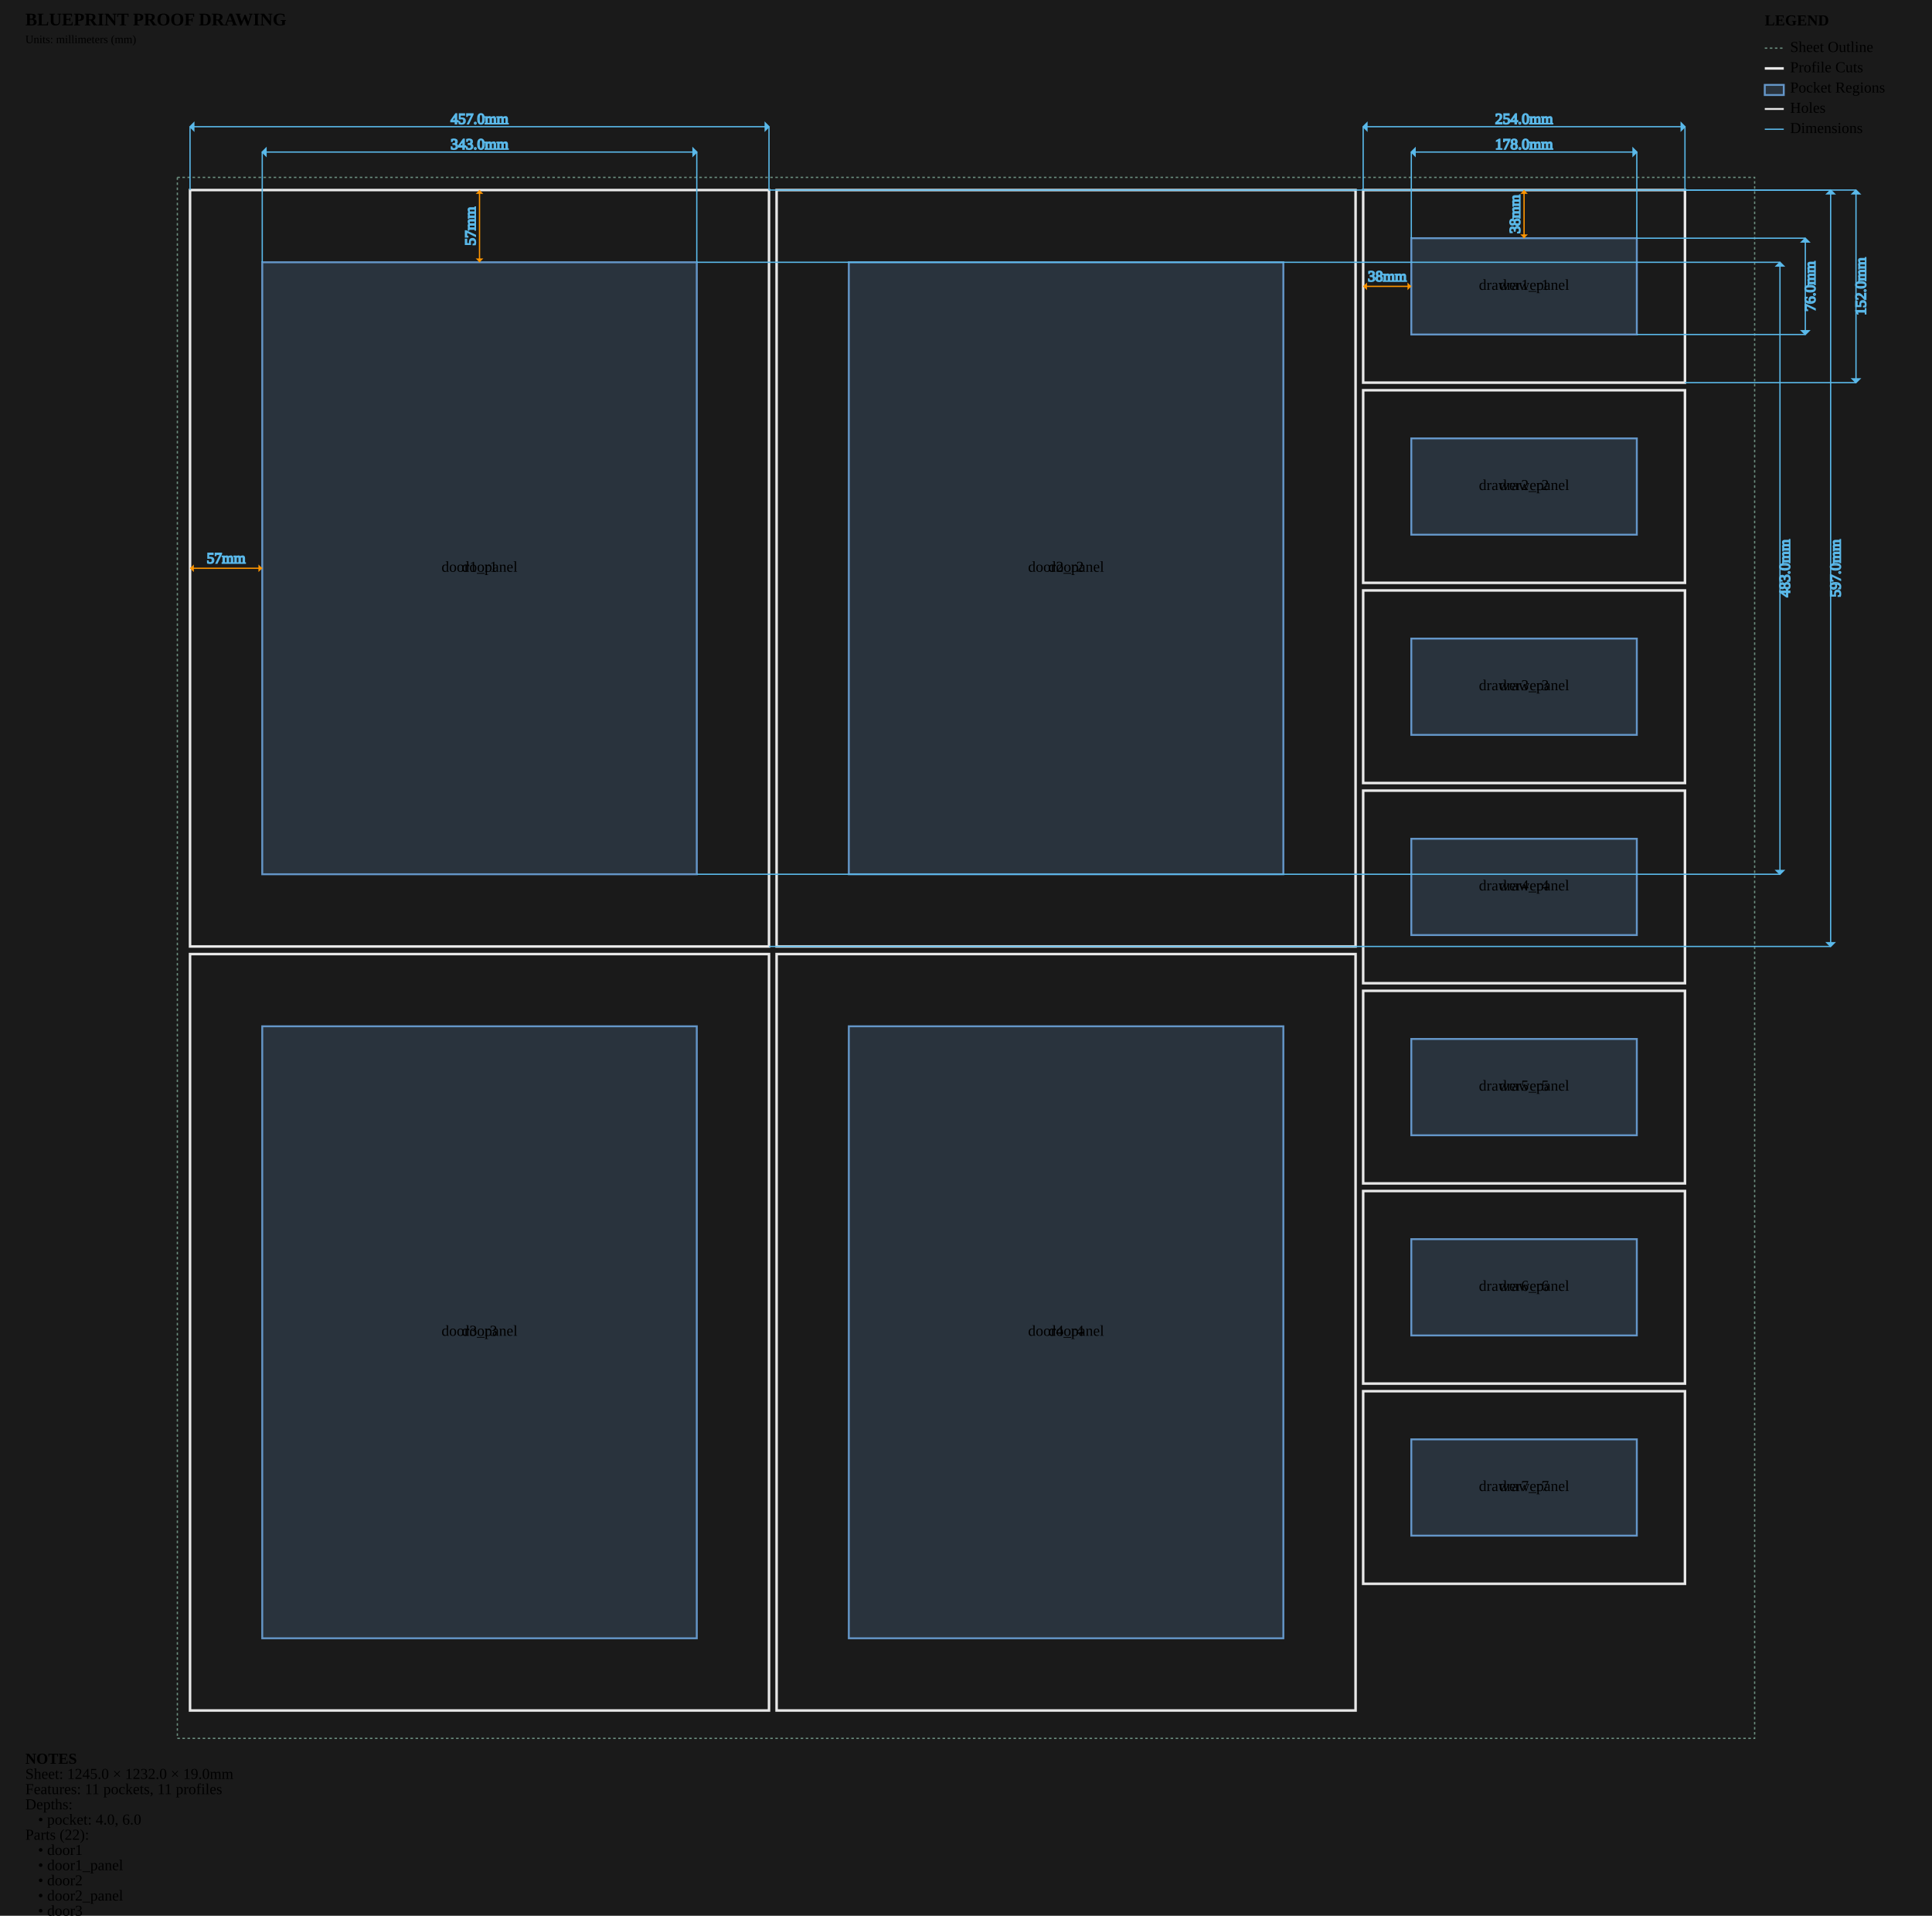
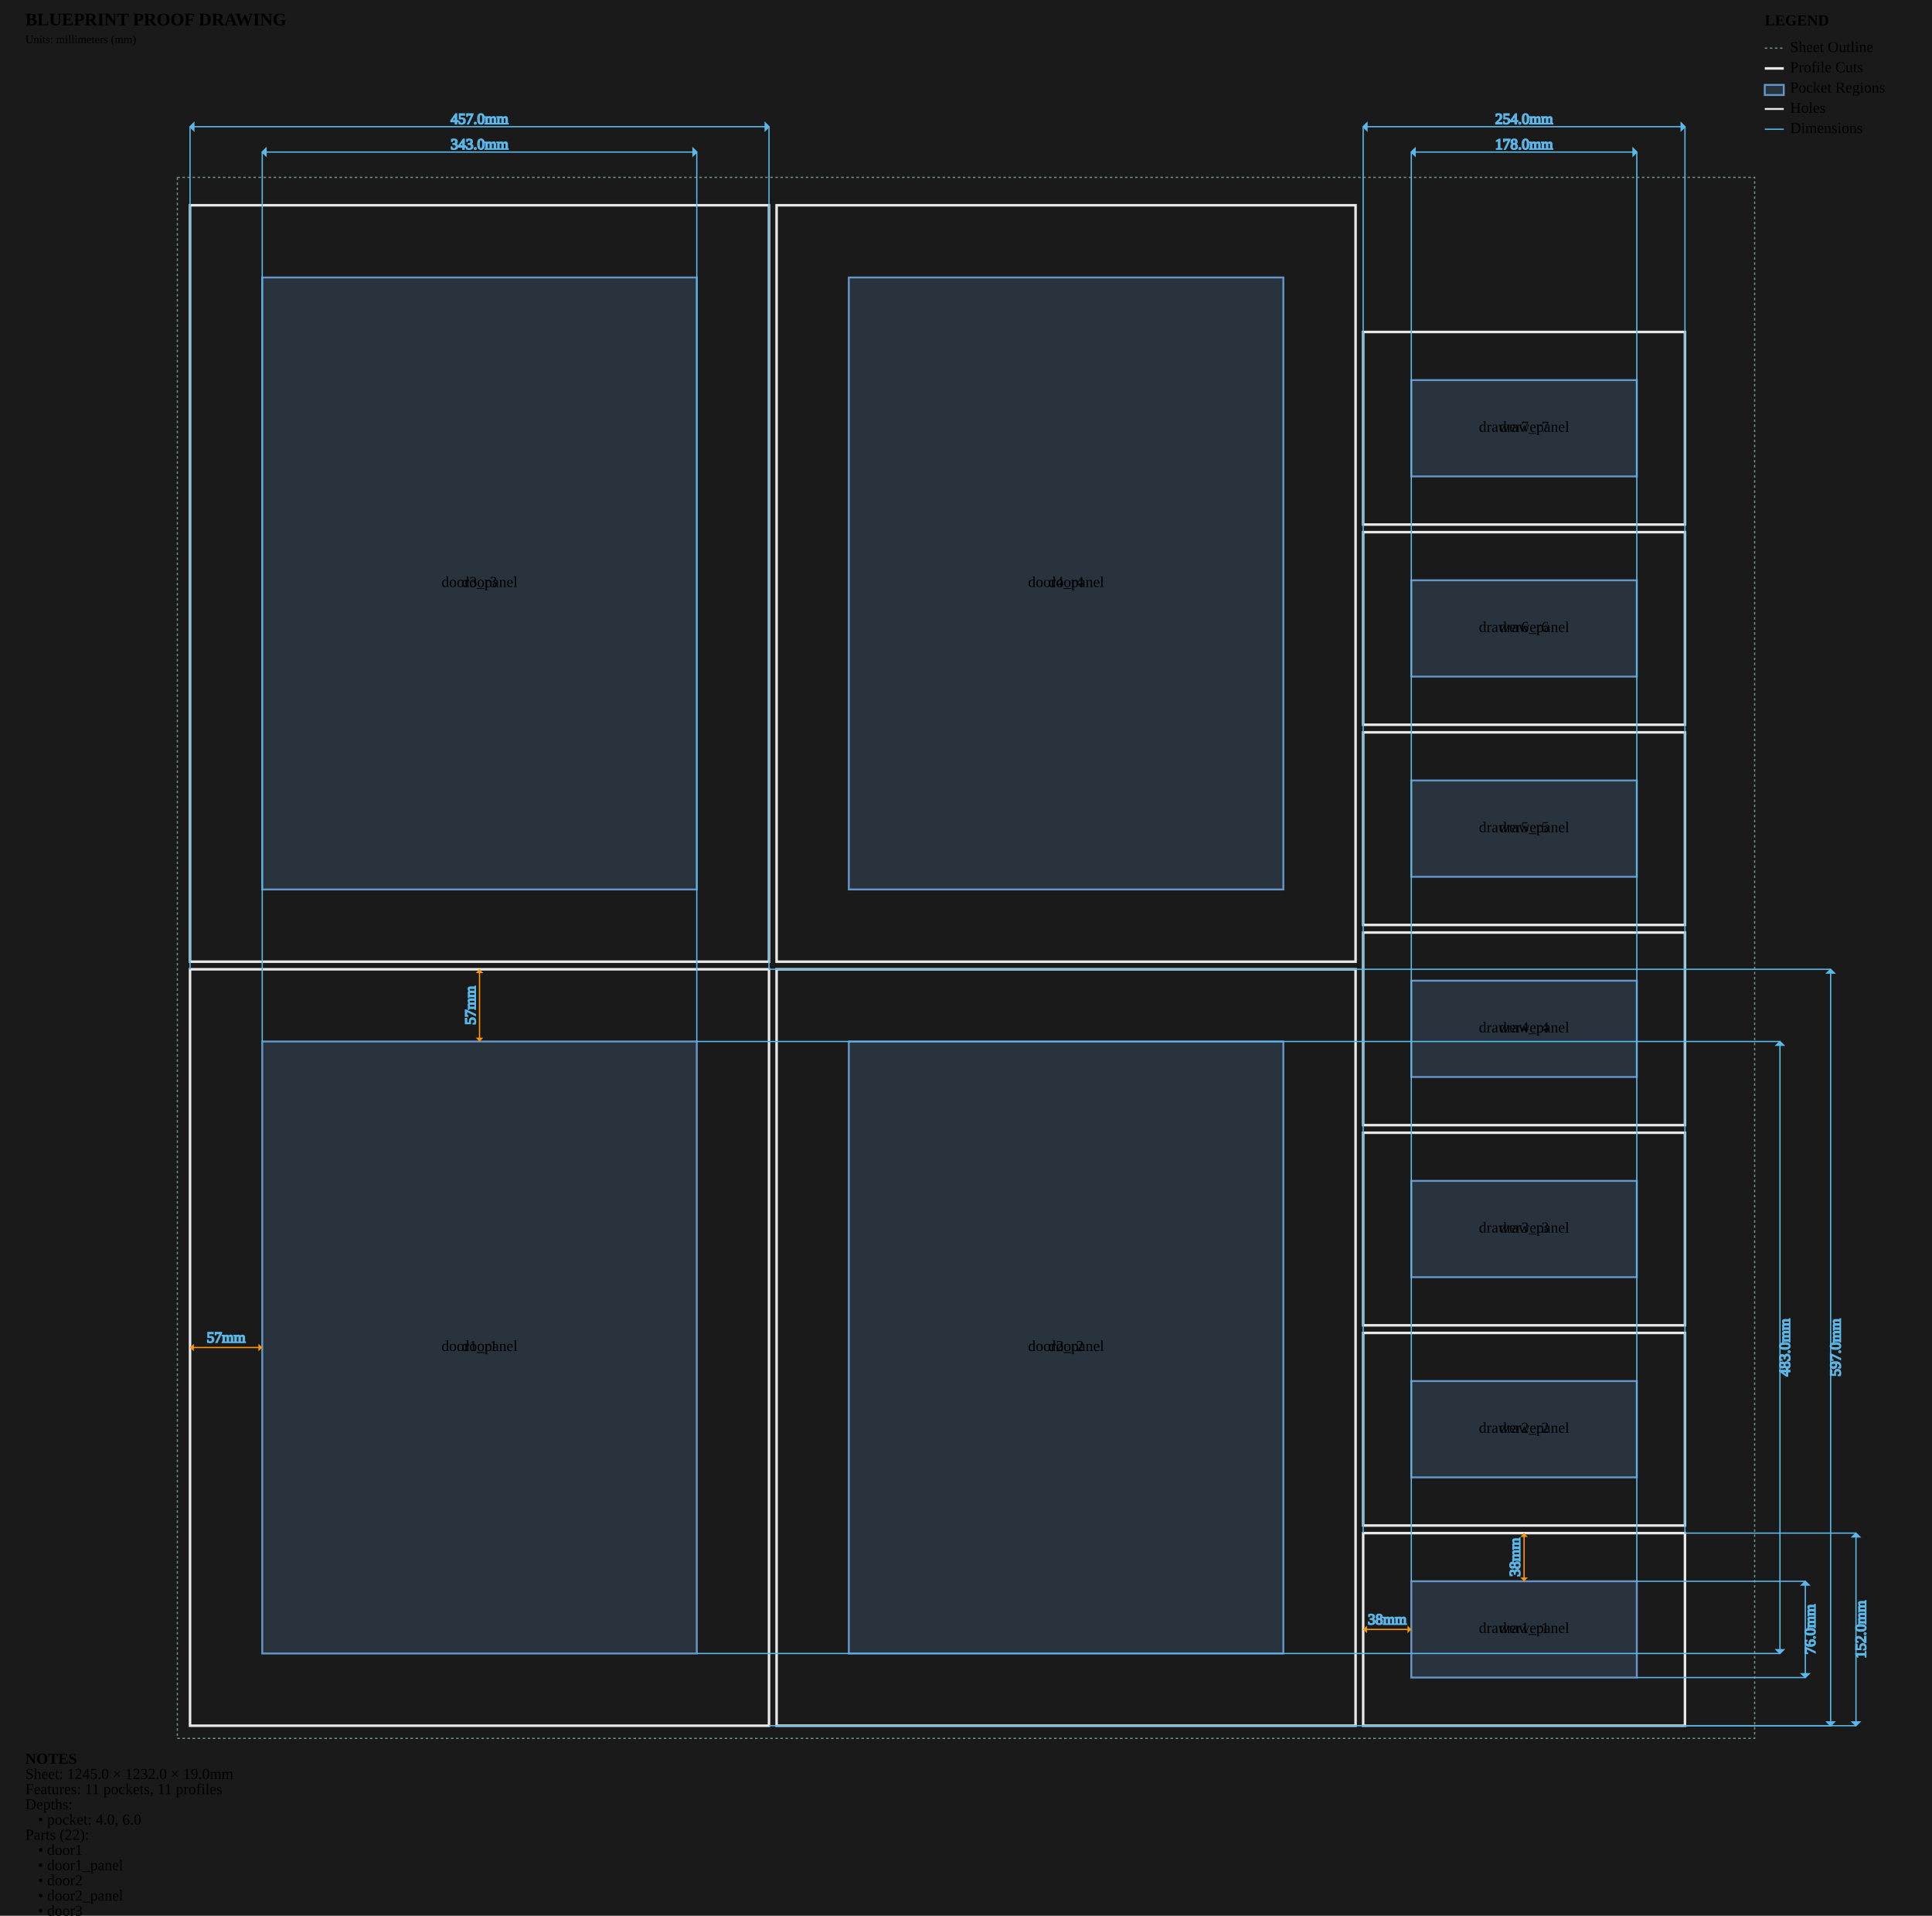
<svg xmlns="http://www.w3.org/2000/svg" viewBox="0 0 1525.0 1512.0" width="1525.0mm" height="1512.0mm">
  <style>
        .sheet-outline { stroke: #6b8e7f; stroke-width: 1; fill: none; stroke-dasharray: 2,2; }
        .profile-cuts { stroke: #e8e8e8; stroke-width: 2; fill: none; }
        .pocket-regions { stroke: #6496c8; stroke-width: 1.5; fill: #6496c8; fill-opacity: 0.2; }
        .holes { stroke: #e8e8e8; stroke-width: 1.5; fill: none; }
        .engrave-paths { stroke: #888888; stroke-width: 1; fill: none; stroke-dasharray: 4,4; }
        .construction { stroke: #6b8e7f; stroke-width: 0.5; fill: none; stroke-dasharray: 2,2; }
        .dimensions { stroke: #5ab9ea; stroke-width: 1; fill: none; }
        .dimension-text { fill:
        .gap-dimensions { stroke: #ff9500; stroke-width: 1; fill: none; }
        .gap-text { fill:
        .notes { fill: #cccccc; font-family: monospace; font-size: 10px; }
        .legend { fill: #cccccc; font-family: monospace; font-size: 10px; }
        .part-label { fill: #ffcc00; font-family: monospace; font-size: 8px; font-weight: bold; }
    </style>
  <rect x="0" y="0" width="1525.0" height="1512.0" fill="#1a1a1a" />
  <g id="SHEET_OUTLINE" class="sheet-outline">
    <rect x="140" y="140" width="1245.0" height="1232.0" />
  </g>
  <g id="PROFILE_CUTS" class="profile-cuts">
-     <rect x="150.0" y="150.0" width="457.0" height="597.0" />
-     <rect x="613.0" y="150.0" width="457.0" height="597.0" />
-     <rect x="150.0" y="753.0" width="457.0" height="597.0" />
-     <rect x="613.0" y="753.0" width="457.0" height="597.0" />
-     <rect x="1076.0" y="150.0" width="254.0" height="152.0" />
-     <rect x="1076.0" y="308.0" width="254.0" height="152.0" />
-     <rect x="1076.0" y="466.0" width="254.0" height="152.0" />
-     <rect x="1076.0" y="624.0" width="254.0" height="152.0" />
-     <rect x="1076.0" y="782.0" width="254.0" height="152.0" />
-     <rect x="1076.0" y="940.0" width="254.0" height="152.0" />
-     <rect x="1076.0" y="1098.0" width="254.0" height="152.0" />
+     <rect x="150.0" y="765.0" width="457.0" height="597.0" />
+     <rect x="613.0" y="765.0" width="457.0" height="597.0" />
+     <rect x="150.0" y="162.0" width="457.0" height="597.0" />
+     <rect x="613.0" y="162.0" width="457.0" height="597.0" />
+     <rect x="1076.0" y="1210.0" width="254.0" height="152.0" />
+     <rect x="1076.0" y="1052.0" width="254.0" height="152.0" />
+     <rect x="1076.0" y="894.0" width="254.0" height="152.0" />
+     <rect x="1076.0" y="736.0" width="254.0" height="152.0" />
+     <rect x="1076.0" y="578.0" width="254.0" height="152.0" />
+     <rect x="1076.0" y="420.0" width="254.0" height="152.0" />
+     <rect x="1076.0" y="262.0" width="254.0" height="152.0" />
  </g>
  <g id="POCKET_REGIONS" class="pocket-regions">
-     <rect x="207.0" y="207.0" width="343.0" height="483.0" />
-     <rect x="670.0" y="207.0" width="343.0" height="483.0" />
-     <rect x="207.0" y="810.0" width="343.0" height="483.0" />
-     <rect x="670.0" y="810.0" width="343.0" height="483.0" />
-     <rect x="1114.0" y="188.0" width="178.0" height="76.0" />
-     <rect x="1114.0" y="346.0" width="178.0" height="76.0" />
-     <rect x="1114.0" y="504.0" width="178.0" height="76.0" />
-     <rect x="1114.0" y="662.0" width="178.0" height="76.0" />
-     <rect x="1114.0" y="820.0" width="178.0" height="76.0" />
-     <rect x="1114.0" y="978.0" width="178.0" height="76.0" />
-     <rect x="1114.0" y="1136.0" width="178.0" height="76.0" />
+     <rect x="207.0" y="822.0" width="343.0" height="483.0" />
+     <rect x="670.0" y="822.0" width="343.0" height="483.0" />
+     <rect x="207.0" y="219.0" width="343.0" height="483.0" />
+     <rect x="670.0" y="219.0" width="343.0" height="483.0" />
+     <rect x="1114.0" y="1248.0" width="178.0" height="76.0" />
+     <rect x="1114.0" y="1090.0" width="178.0" height="76.0" />
+     <rect x="1114.0" y="932.0" width="178.0" height="76.0" />
+     <rect x="1114.0" y="774.0" width="178.0" height="76.0" />
+     <rect x="1114.0" y="616.0" width="178.0" height="76.0" />
+     <rect x="1114.0" y="458.0" width="178.0" height="76.0" />
+     <rect x="1114.0" y="300.0" width="178.0" height="76.0" />
  </g>
  <g id="ENGRAVE_PATHS" class="engrave-paths" />
  <g id="HOLES" class="holes" />
  <g id="LABELS" class="labels">
-     <text x="378.5" y="448.5" class="part-label" text-anchor="middle" dominant-baseline="middle">door1_panel</text>
-     <text x="378.5" y="448.5" class="part-label" text-anchor="middle" dominant-baseline="middle">door1</text>
-     <text x="841.5" y="448.5" class="part-label" text-anchor="middle" dominant-baseline="middle">door2_panel</text>
-     <text x="841.5" y="448.5" class="part-label" text-anchor="middle" dominant-baseline="middle">door2</text>
-     <text x="378.5" y="1051.5" class="part-label" text-anchor="middle" dominant-baseline="middle">door3_panel</text>
-     <text x="378.5" y="1051.5" class="part-label" text-anchor="middle" dominant-baseline="middle">door3</text>
-     <text x="841.5" y="1051.5" class="part-label" text-anchor="middle" dominant-baseline="middle">door4_panel</text>
-     <text x="841.5" y="1051.5" class="part-label" text-anchor="middle" dominant-baseline="middle">door4</text>
-     <text x="1203.0" y="226.0" class="part-label" text-anchor="middle" dominant-baseline="middle">drawer1_panel</text>
-     <text x="1203.0" y="226.0" class="part-label" text-anchor="middle" dominant-baseline="middle">drawer1</text>
-     <text x="1203.0" y="384.0" class="part-label" text-anchor="middle" dominant-baseline="middle">drawer2_panel</text>
-     <text x="1203.0" y="384.0" class="part-label" text-anchor="middle" dominant-baseline="middle">drawer2</text>
-     <text x="1203.0" y="542.0" class="part-label" text-anchor="middle" dominant-baseline="middle">drawer3_panel</text>
-     <text x="1203.0" y="542.0" class="part-label" text-anchor="middle" dominant-baseline="middle">drawer3</text>
-     <text x="1203.0" y="700.0" class="part-label" text-anchor="middle" dominant-baseline="middle">drawer4_panel</text>
-     <text x="1203.0" y="700.0" class="part-label" text-anchor="middle" dominant-baseline="middle">drawer4</text>
-     <text x="1203.0" y="858.0" class="part-label" text-anchor="middle" dominant-baseline="middle">drawer5_panel</text>
-     <text x="1203.0" y="858.0" class="part-label" text-anchor="middle" dominant-baseline="middle">drawer5</text>
-     <text x="1203.0" y="1016.0" class="part-label" text-anchor="middle" dominant-baseline="middle">drawer6_panel</text>
-     <text x="1203.0" y="1016.0" class="part-label" text-anchor="middle" dominant-baseline="middle">drawer6</text>
-     <text x="1203.0" y="1174.0" class="part-label" text-anchor="middle" dominant-baseline="middle">drawer7_panel</text>
-     <text x="1203.0" y="1174.0" class="part-label" text-anchor="middle" dominant-baseline="middle">drawer7</text>
+     <text x="378.5" y="1063.5" class="part-label" text-anchor="middle" dominant-baseline="middle">door1_panel</text>
+     <text x="378.5" y="1063.5" class="part-label" text-anchor="middle" dominant-baseline="middle">door1</text>
+     <text x="841.5" y="1063.5" class="part-label" text-anchor="middle" dominant-baseline="middle">door2_panel</text>
+     <text x="841.5" y="1063.5" class="part-label" text-anchor="middle" dominant-baseline="middle">door2</text>
+     <text x="378.5" y="460.5" class="part-label" text-anchor="middle" dominant-baseline="middle">door3_panel</text>
+     <text x="378.5" y="460.5" class="part-label" text-anchor="middle" dominant-baseline="middle">door3</text>
+     <text x="841.5" y="460.5" class="part-label" text-anchor="middle" dominant-baseline="middle">door4_panel</text>
+     <text x="841.5" y="460.5" class="part-label" text-anchor="middle" dominant-baseline="middle">door4</text>
+     <text x="1203.0" y="1286.0" class="part-label" text-anchor="middle" dominant-baseline="middle">drawer1_panel</text>
+     <text x="1203.0" y="1286.0" class="part-label" text-anchor="middle" dominant-baseline="middle">drawer1</text>
+     <text x="1203.0" y="1128.0" class="part-label" text-anchor="middle" dominant-baseline="middle">drawer2_panel</text>
+     <text x="1203.0" y="1128.0" class="part-label" text-anchor="middle" dominant-baseline="middle">drawer2</text>
+     <text x="1203.0" y="970.0" class="part-label" text-anchor="middle" dominant-baseline="middle">drawer3_panel</text>
+     <text x="1203.0" y="970.0" class="part-label" text-anchor="middle" dominant-baseline="middle">drawer3</text>
+     <text x="1203.0" y="812.0" class="part-label" text-anchor="middle" dominant-baseline="middle">drawer4_panel</text>
+     <text x="1203.0" y="812.0" class="part-label" text-anchor="middle" dominant-baseline="middle">drawer4</text>
+     <text x="1203.0" y="654.0" class="part-label" text-anchor="middle" dominant-baseline="middle">drawer5_panel</text>
+     <text x="1203.0" y="654.0" class="part-label" text-anchor="middle" dominant-baseline="middle">drawer5</text>
+     <text x="1203.0" y="496.0" class="part-label" text-anchor="middle" dominant-baseline="middle">drawer6_panel</text>
+     <text x="1203.0" y="496.0" class="part-label" text-anchor="middle" dominant-baseline="middle">drawer6</text>
+     <text x="1203.0" y="338.0" class="part-label" text-anchor="middle" dominant-baseline="middle">drawer7_panel</text>
+     <text x="1203.0" y="338.0" class="part-label" text-anchor="middle" dominant-baseline="middle">drawer7</text>
  </g>
  <g id="CONSTRUCTION" class="construction" />
  <g id="DIMENSIONS" class="dimensions">
-     <line x1="207.0" y1="207.0" x2="207.0" y2="120.0" stroke="#5ab9ea" stroke-width="1" />
-     <line x1="550.0" y1="207.0" x2="550.0" y2="120.0" stroke="#5ab9ea" stroke-width="1" />
+     <line x1="207.0" y1="822.0" x2="207.0" y2="120.0" stroke="#5ab9ea" stroke-width="1" />
+     <line x1="550.0" y1="822.0" x2="550.0" y2="120.0" stroke="#5ab9ea" stroke-width="1" />
    <line x1="207.0" y1="120.0" x2="550.0" y2="120.0" stroke="#5ab9ea" stroke-width="1" />
    <polygon points="207.0,120.0 210.0,117.0 210.0,123.0" fill="#5ab9ea" />
    <polygon points="550.0,120.0 547.0,117.0 547.0,123.0" fill="#5ab9ea" />
    <text x="378.5" y="115.0" class="dimension-text" text-anchor="middle" dominant-baseline="middle">343.0mm</text>
-     <line x1="550.0" y1="207.0" x2="1405.0" y2="207.0" stroke="#5ab9ea" stroke-width="1" />
-     <line x1="550.0" y1="690.0" x2="1405.0" y2="690.0" stroke="#5ab9ea" stroke-width="1" />
-     <line x1="1405.0" y1="207.0" x2="1405.0" y2="690.0" stroke="#5ab9ea" stroke-width="1" />
-     <polygon points="1405.0,207.0 1402.0,210.0 1408.0,210.0" fill="#5ab9ea" />
-     <polygon points="1405.0,690.0 1402.0,687.0 1408.0,687.0" fill="#5ab9ea" />
-     <text x="1410.0" y="448.5" class="dimension-text" text-anchor="middle" dominant-baseline="middle" transform="rotate(-90 1410.0 448.5)">483.0mm</text>
-     <line x1="1114.0" y1="188.0" x2="1114.0" y2="120.0" stroke="#5ab9ea" stroke-width="1" />
-     <line x1="1292.0" y1="188.0" x2="1292.0" y2="120.0" stroke="#5ab9ea" stroke-width="1" />
+     <line x1="550.0" y1="822.0" x2="1405.0" y2="822.0" stroke="#5ab9ea" stroke-width="1" />
+     <line x1="550.0" y1="1305.0" x2="1405.0" y2="1305.0" stroke="#5ab9ea" stroke-width="1" />
+     <line x1="1405.0" y1="822.0" x2="1405.0" y2="1305.0" stroke="#5ab9ea" stroke-width="1" />
+     <polygon points="1405.0,822.0 1402.0,825.0 1408.0,825.0" fill="#5ab9ea" />
+     <polygon points="1405.0,1305.0 1402.0,1302.0 1408.0,1302.0" fill="#5ab9ea" />
+     <text x="1410.0" y="1063.5" class="dimension-text" text-anchor="middle" dominant-baseline="middle" transform="rotate(-90 1410.0 1063.5)">483.0mm</text>
+     <line x1="1114.0" y1="1248.0" x2="1114.0" y2="120.0" stroke="#5ab9ea" stroke-width="1" />
+     <line x1="1292.0" y1="1248.0" x2="1292.0" y2="120.0" stroke="#5ab9ea" stroke-width="1" />
    <line x1="1114.0" y1="120.0" x2="1292.0" y2="120.0" stroke="#5ab9ea" stroke-width="1" />
    <polygon points="1114.0,120.0 1117.0,117.0 1117.0,123.0" fill="#5ab9ea" />
    <polygon points="1292.0,120.0 1289.0,117.0 1289.0,123.0" fill="#5ab9ea" />
    <text x="1203.0" y="115.0" class="dimension-text" text-anchor="middle" dominant-baseline="middle">178.0mm</text>
-     <line x1="1292.0" y1="188.0" x2="1425.0" y2="188.0" stroke="#5ab9ea" stroke-width="1" />
-     <line x1="1292.0" y1="264.0" x2="1425.0" y2="264.0" stroke="#5ab9ea" stroke-width="1" />
-     <line x1="1425.0" y1="188.0" x2="1425.0" y2="264.0" stroke="#5ab9ea" stroke-width="1" />
-     <polygon points="1425.0,188.0 1422.0,191.0 1428.0,191.0" fill="#5ab9ea" />
-     <polygon points="1425.0,264.0 1422.0,261.0 1428.0,261.0" fill="#5ab9ea" />
-     <text x="1430.0" y="226.0" class="dimension-text" text-anchor="middle" dominant-baseline="middle" transform="rotate(-90 1430.0 226.0)">76.0mm</text>
-     <line x1="150.0" y1="150.0" x2="150.0" y2="100.0" stroke="#5ab9ea" stroke-width="1" />
-     <line x1="607.0" y1="150.0" x2="607.0" y2="100.0" stroke="#5ab9ea" stroke-width="1" />
+     <line x1="1292.0" y1="1248.0" x2="1425.0" y2="1248.0" stroke="#5ab9ea" stroke-width="1" />
+     <line x1="1292.0" y1="1324.0" x2="1425.0" y2="1324.0" stroke="#5ab9ea" stroke-width="1" />
+     <line x1="1425.0" y1="1248.0" x2="1425.0" y2="1324.0" stroke="#5ab9ea" stroke-width="1" />
+     <polygon points="1425.0,1248.0 1422.0,1251.0 1428.0,1251.0" fill="#5ab9ea" />
+     <polygon points="1425.0,1324.0 1422.0,1321.0 1428.0,1321.0" fill="#5ab9ea" />
+     <text x="1430.0" y="1286.0" class="dimension-text" text-anchor="middle" dominant-baseline="middle" transform="rotate(-90 1430.0 1286.0)">76.0mm</text>
+     <line x1="150.0" y1="765.0" x2="150.0" y2="100.0" stroke="#5ab9ea" stroke-width="1" />
+     <line x1="607.0" y1="765.0" x2="607.0" y2="100.0" stroke="#5ab9ea" stroke-width="1" />
    <line x1="150.0" y1="100.0" x2="607.0" y2="100.0" stroke="#5ab9ea" stroke-width="1" />
    <polygon points="150.0,100.0 153.0,97.0 153.0,103.0" fill="#5ab9ea" />
    <polygon points="607.0,100.0 604.0,97.0 604.0,103.0" fill="#5ab9ea" />
    <text x="378.5" y="95.0" class="dimension-text" text-anchor="middle" dominant-baseline="middle">457.0mm</text>
-     <line x1="607.0" y1="150.0" x2="1445.0" y2="150.0" stroke="#5ab9ea" stroke-width="1" />
-     <line x1="607.0" y1="747.0" x2="1445.0" y2="747.0" stroke="#5ab9ea" stroke-width="1" />
-     <line x1="1445.0" y1="150.0" x2="1445.0" y2="747.0" stroke="#5ab9ea" stroke-width="1" />
-     <polygon points="1445.0,150.0 1442.0,153.0 1448.0,153.0" fill="#5ab9ea" />
-     <polygon points="1445.0,747.0 1442.0,744.0 1448.0,744.0" fill="#5ab9ea" />
-     <text x="1450.0" y="448.5" class="dimension-text" text-anchor="middle" dominant-baseline="middle" transform="rotate(-90 1450.0 448.5)">597.0mm</text>
-     <line x1="1076.0" y1="150.0" x2="1076.0" y2="100.0" stroke="#5ab9ea" stroke-width="1" />
-     <line x1="1330.0" y1="150.0" x2="1330.0" y2="100.0" stroke="#5ab9ea" stroke-width="1" />
+     <line x1="607.0" y1="765.0" x2="1445.0" y2="765.0" stroke="#5ab9ea" stroke-width="1" />
+     <line x1="607.0" y1="1362.0" x2="1445.0" y2="1362.0" stroke="#5ab9ea" stroke-width="1" />
+     <line x1="1445.0" y1="765.0" x2="1445.0" y2="1362.0" stroke="#5ab9ea" stroke-width="1" />
+     <polygon points="1445.0,765.0 1442.0,768.0 1448.0,768.0" fill="#5ab9ea" />
+     <polygon points="1445.0,1362.0 1442.0,1359.0 1448.0,1359.0" fill="#5ab9ea" />
+     <text x="1450.0" y="1063.5" class="dimension-text" text-anchor="middle" dominant-baseline="middle" transform="rotate(-90 1450.0 1063.5)">597.0mm</text>
+     <line x1="1076.0" y1="1210.0" x2="1076.0" y2="100.0" stroke="#5ab9ea" stroke-width="1" />
+     <line x1="1330.0" y1="1210.0" x2="1330.0" y2="100.0" stroke="#5ab9ea" stroke-width="1" />
    <line x1="1076.0" y1="100.0" x2="1330.0" y2="100.0" stroke="#5ab9ea" stroke-width="1" />
    <polygon points="1076.0,100.0 1079.0,97.0 1079.0,103.0" fill="#5ab9ea" />
    <polygon points="1330.0,100.0 1327.0,97.0 1327.0,103.0" fill="#5ab9ea" />
    <text x="1203.0" y="95.0" class="dimension-text" text-anchor="middle" dominant-baseline="middle">254.0mm</text>
-     <line x1="1330.0" y1="150.0" x2="1465.0" y2="150.0" stroke="#5ab9ea" stroke-width="1" />
-     <line x1="1330.0" y1="302.0" x2="1465.0" y2="302.0" stroke="#5ab9ea" stroke-width="1" />
-     <line x1="1465.0" y1="150.0" x2="1465.0" y2="302.0" stroke="#5ab9ea" stroke-width="1" />
-     <polygon points="1465.0,150.0 1462.0,153.0 1468.0,153.0" fill="#5ab9ea" />
-     <polygon points="1465.0,302.0 1462.0,299.0 1468.0,299.0" fill="#5ab9ea" />
-     <text x="1470.0" y="226.0" class="dimension-text" text-anchor="middle" dominant-baseline="middle" transform="rotate(-90 1470.0 226.0)">152.0mm</text>
-     <line x1="150.0" y1="448.5" x2="207.0" y2="448.5" stroke="#ff9500" stroke-width="1" />
-     <path d="M 150.0,448.5 L 153.0,445.5 L 153.0,451.5 Z" class="gap-dimensions" stroke="none" fill="#ff9500" />
-     <path d="M 207.0,448.5 L 204.0,445.5 L 204.0,451.5 Z" class="gap-dimensions" stroke="none" fill="#ff9500" />
-     <text x="178.5" y="444.5" class="gap-text" text-anchor="middle">57mm</text>
-     <line x1="378.5" y1="150.0" x2="378.5" y2="207.0" stroke="#ff9500" stroke-width="1" />
-     <path d="M 378.5,150.0 L 375.5,153.0 L 381.5,153.0 Z" class="gap-dimensions" stroke="none" fill="#ff9500" />
-     <path d="M 378.5,207.0 L 375.5,204.0 L 381.5,204.0 Z" class="gap-dimensions" stroke="none" fill="#ff9500" />
-     <text x="372.5" y="178.5" class="gap-text" text-anchor="middle" dominant-baseline="middle" transform="rotate(-90 372.5 178.5)">57mm</text>
-     <line x1="1076.0" y1="226.0" x2="1114.0" y2="226.0" stroke="#ff9500" stroke-width="1" />
-     <path d="M 1076.0,226.0 L 1079.0,223.0 L 1079.0,229.0 Z" class="gap-dimensions" stroke="none" fill="#ff9500" />
-     <path d="M 1114.0,226.0 L 1111.0,223.0 L 1111.0,229.0 Z" class="gap-dimensions" stroke="none" fill="#ff9500" />
-     <text x="1095.0" y="222.0" class="gap-text" text-anchor="middle">38mm</text>
-     <line x1="1203.0" y1="150.0" x2="1203.0" y2="188.0" stroke="#ff9500" stroke-width="1" />
-     <path d="M 1203.0,150.0 L 1200.0,153.0 L 1206.0,153.0 Z" class="gap-dimensions" stroke="none" fill="#ff9500" />
-     <path d="M 1203.0,188.0 L 1200.0,185.0 L 1206.0,185.0 Z" class="gap-dimensions" stroke="none" fill="#ff9500" />
-     <text x="1197.0" y="169.0" class="gap-text" text-anchor="middle" dominant-baseline="middle" transform="rotate(-90 1197.0 169.0)">38mm</text>
+     <line x1="1330.0" y1="1210.0" x2="1465.0" y2="1210.0" stroke="#5ab9ea" stroke-width="1" />
+     <line x1="1330.0" y1="1362.0" x2="1465.0" y2="1362.0" stroke="#5ab9ea" stroke-width="1" />
+     <line x1="1465.0" y1="1210.0" x2="1465.0" y2="1362.0" stroke="#5ab9ea" stroke-width="1" />
+     <polygon points="1465.0,1210.0 1462.0,1213.0 1468.0,1213.0" fill="#5ab9ea" />
+     <polygon points="1465.0,1362.0 1462.0,1359.0 1468.0,1359.0" fill="#5ab9ea" />
+     <text x="1470.0" y="1286.0" class="dimension-text" text-anchor="middle" dominant-baseline="middle" transform="rotate(-90 1470.0 1286.0)">152.0mm</text>
+     <line x1="150.0" y1="1063.5" x2="207.0" y2="1063.5" stroke="#ff9500" stroke-width="1" />
+     <path d="M 150.0,1063.5 L 153.0,1060.5 L 153.0,1066.5 Z" class="gap-dimensions" stroke="none" fill="#ff9500" />
+     <path d="M 207.0,1063.5 L 204.0,1060.5 L 204.0,1066.5 Z" class="gap-dimensions" stroke="none" fill="#ff9500" />
+     <text x="178.5" y="1059.5" class="gap-text" text-anchor="middle">57mm</text>
+     <line x1="378.5" y1="765.0" x2="378.5" y2="822.0" stroke="#ff9500" stroke-width="1" />
+     <path d="M 378.5,765.0 L 375.5,768.0 L 381.5,768.0 Z" class="gap-dimensions" stroke="none" fill="#ff9500" />
+     <path d="M 378.5,822.0 L 375.5,819.0 L 381.5,819.0 Z" class="gap-dimensions" stroke="none" fill="#ff9500" />
+     <text x="372.5" y="793.5" class="gap-text" text-anchor="middle" dominant-baseline="middle" transform="rotate(-90 372.5 793.5)">57mm</text>
+     <line x1="1076.0" y1="1286.0" x2="1114.0" y2="1286.0" stroke="#ff9500" stroke-width="1" />
+     <path d="M 1076.0,1286.0 L 1079.0,1283.0 L 1079.0,1289.0 Z" class="gap-dimensions" stroke="none" fill="#ff9500" />
+     <path d="M 1114.0,1286.0 L 1111.0,1283.0 L 1111.0,1289.0 Z" class="gap-dimensions" stroke="none" fill="#ff9500" />
+     <text x="1095.0" y="1282.0" class="gap-text" text-anchor="middle">38mm</text>
+     <line x1="1203.0" y1="1210.0" x2="1203.0" y2="1248.0" stroke="#ff9500" stroke-width="1" />
+     <path d="M 1203.0,1210.0 L 1200.0,1213.0 L 1206.0,1213.0 Z" class="gap-dimensions" stroke="none" fill="#ff9500" />
+     <path d="M 1203.0,1248.0 L 1200.0,1245.0 L 1206.0,1245.0 Z" class="gap-dimensions" stroke="none" fill="#ff9500" />
+     <text x="1197.0" y="1229.0" class="gap-text" text-anchor="middle" dominant-baseline="middle" transform="rotate(-90 1197.0 1229.0)">38mm</text>
  </g>
  <g id="NOTES" class="notes">
    <text x="20" y="1392.0" class="notes" font-weight="bold">NOTES</text>
    <text x="20" y="1404.0" class="notes">Sheet: 1245.0 × 1232.0 × 19.0mm</text>
    <text x="20" y="1416.0" class="notes">Features: 11 pockets, 11 profiles</text>
    <text x="20" y="1428.0" class="notes">Depths:</text>
    <text x="30" y="1440.0" class="notes">• pocket: 4.0, 6.0</text>
    <text x="20" y="1452.0" class="notes">Parts (22):</text>
    <text x="30" y="1464.0" class="notes">• door1</text>
    <text x="30" y="1476.0" class="notes">• door1_panel</text>
    <text x="30" y="1488.0" class="notes">• door2</text>
    <text x="30" y="1500.0" class="notes">• door2_panel</text>
    <text x="30" y="1512.0" class="notes">• door3</text>
    <text x="30" y="1524.0" class="notes">• door3_panel</text>
    <text x="30" y="1536.0" class="notes">• door4</text>
    <text x="30" y="1548.0" class="notes">• door4_panel</text>
    <text x="30" y="1560.0" class="notes">• drawer1</text>
    <text x="30" y="1572.0" class="notes">• drawer1_panel</text>
    <text x="30" y="1584.0" class="notes">• drawer2</text>
    <text x="30" y="1596.0" class="notes">• drawer2_panel</text>
    <text x="30" y="1608.0" class="notes">• drawer3</text>
    <text x="30" y="1620.0" class="notes">• drawer3_panel</text>
    <text x="30" y="1632.0" class="notes">• drawer4</text>
    <text x="30" y="1644.0" class="notes">• drawer4_panel</text>
    <text x="30" y="1656.0" class="notes">• drawer5</text>
    <text x="30" y="1668.0" class="notes">• drawer5_panel</text>
    <text x="30" y="1680.0" class="notes">• drawer6</text>
    <text x="30" y="1692.0" class="notes">• drawer6_panel</text>
    <text x="30" y="1704.0" class="notes">• drawer7</text>
    <text x="30" y="1716.0" class="notes">• drawer7_panel</text>
  </g>
  <g id="TITLE_BLOCK" class="title-block">
    <text x="20" y="20" class="notes" font-weight="bold" font-size="14px">BLUEPRINT PROOF DRAWING</text>
    <text x="20" y="34" class="notes" font-size="9px">Units: millimeters (mm)</text>
  </g>
  <g id="LEGEND" class="legend">
    <text x="1393.0" y="20" class="legend" font-weight="bold">LEGEND</text>
    <line x1="1393.0" y1="38" x2="1408.0" y2="38" stroke="#6b8e7f" stroke-width="1" stroke-dasharray="2,2" />
    <text x="1413.0" y="41" class="legend">Sheet Outline</text>
    <line x1="1393.0" y1="54" x2="1408.0" y2="54" stroke="#e8e8e8" stroke-width="2" />
    <text x="1413.0" y="57" class="legend">Profile Cuts</text>
    <rect x="1393.0" y="67" width="15.0" height="8" stroke="#6496c8" stroke-width="1.5" fill="#6496c8" fill-opacity="0.2" />
    <text x="1413.0" y="73" class="legend">Pocket Regions</text>
    <line x1="1393.0" y1="86" x2="1408.0" y2="86" stroke="#e8e8e8" stroke-width="1.5" />
    <text x="1413.0" y="89" class="legend">Holes</text>
    <line x1="1393.0" y1="102" x2="1408.0" y2="102" stroke="#5ab9ea" stroke-width="1" />
    <text x="1413.0" y="105" class="legend">Dimensions</text>
  </g>
</svg>
